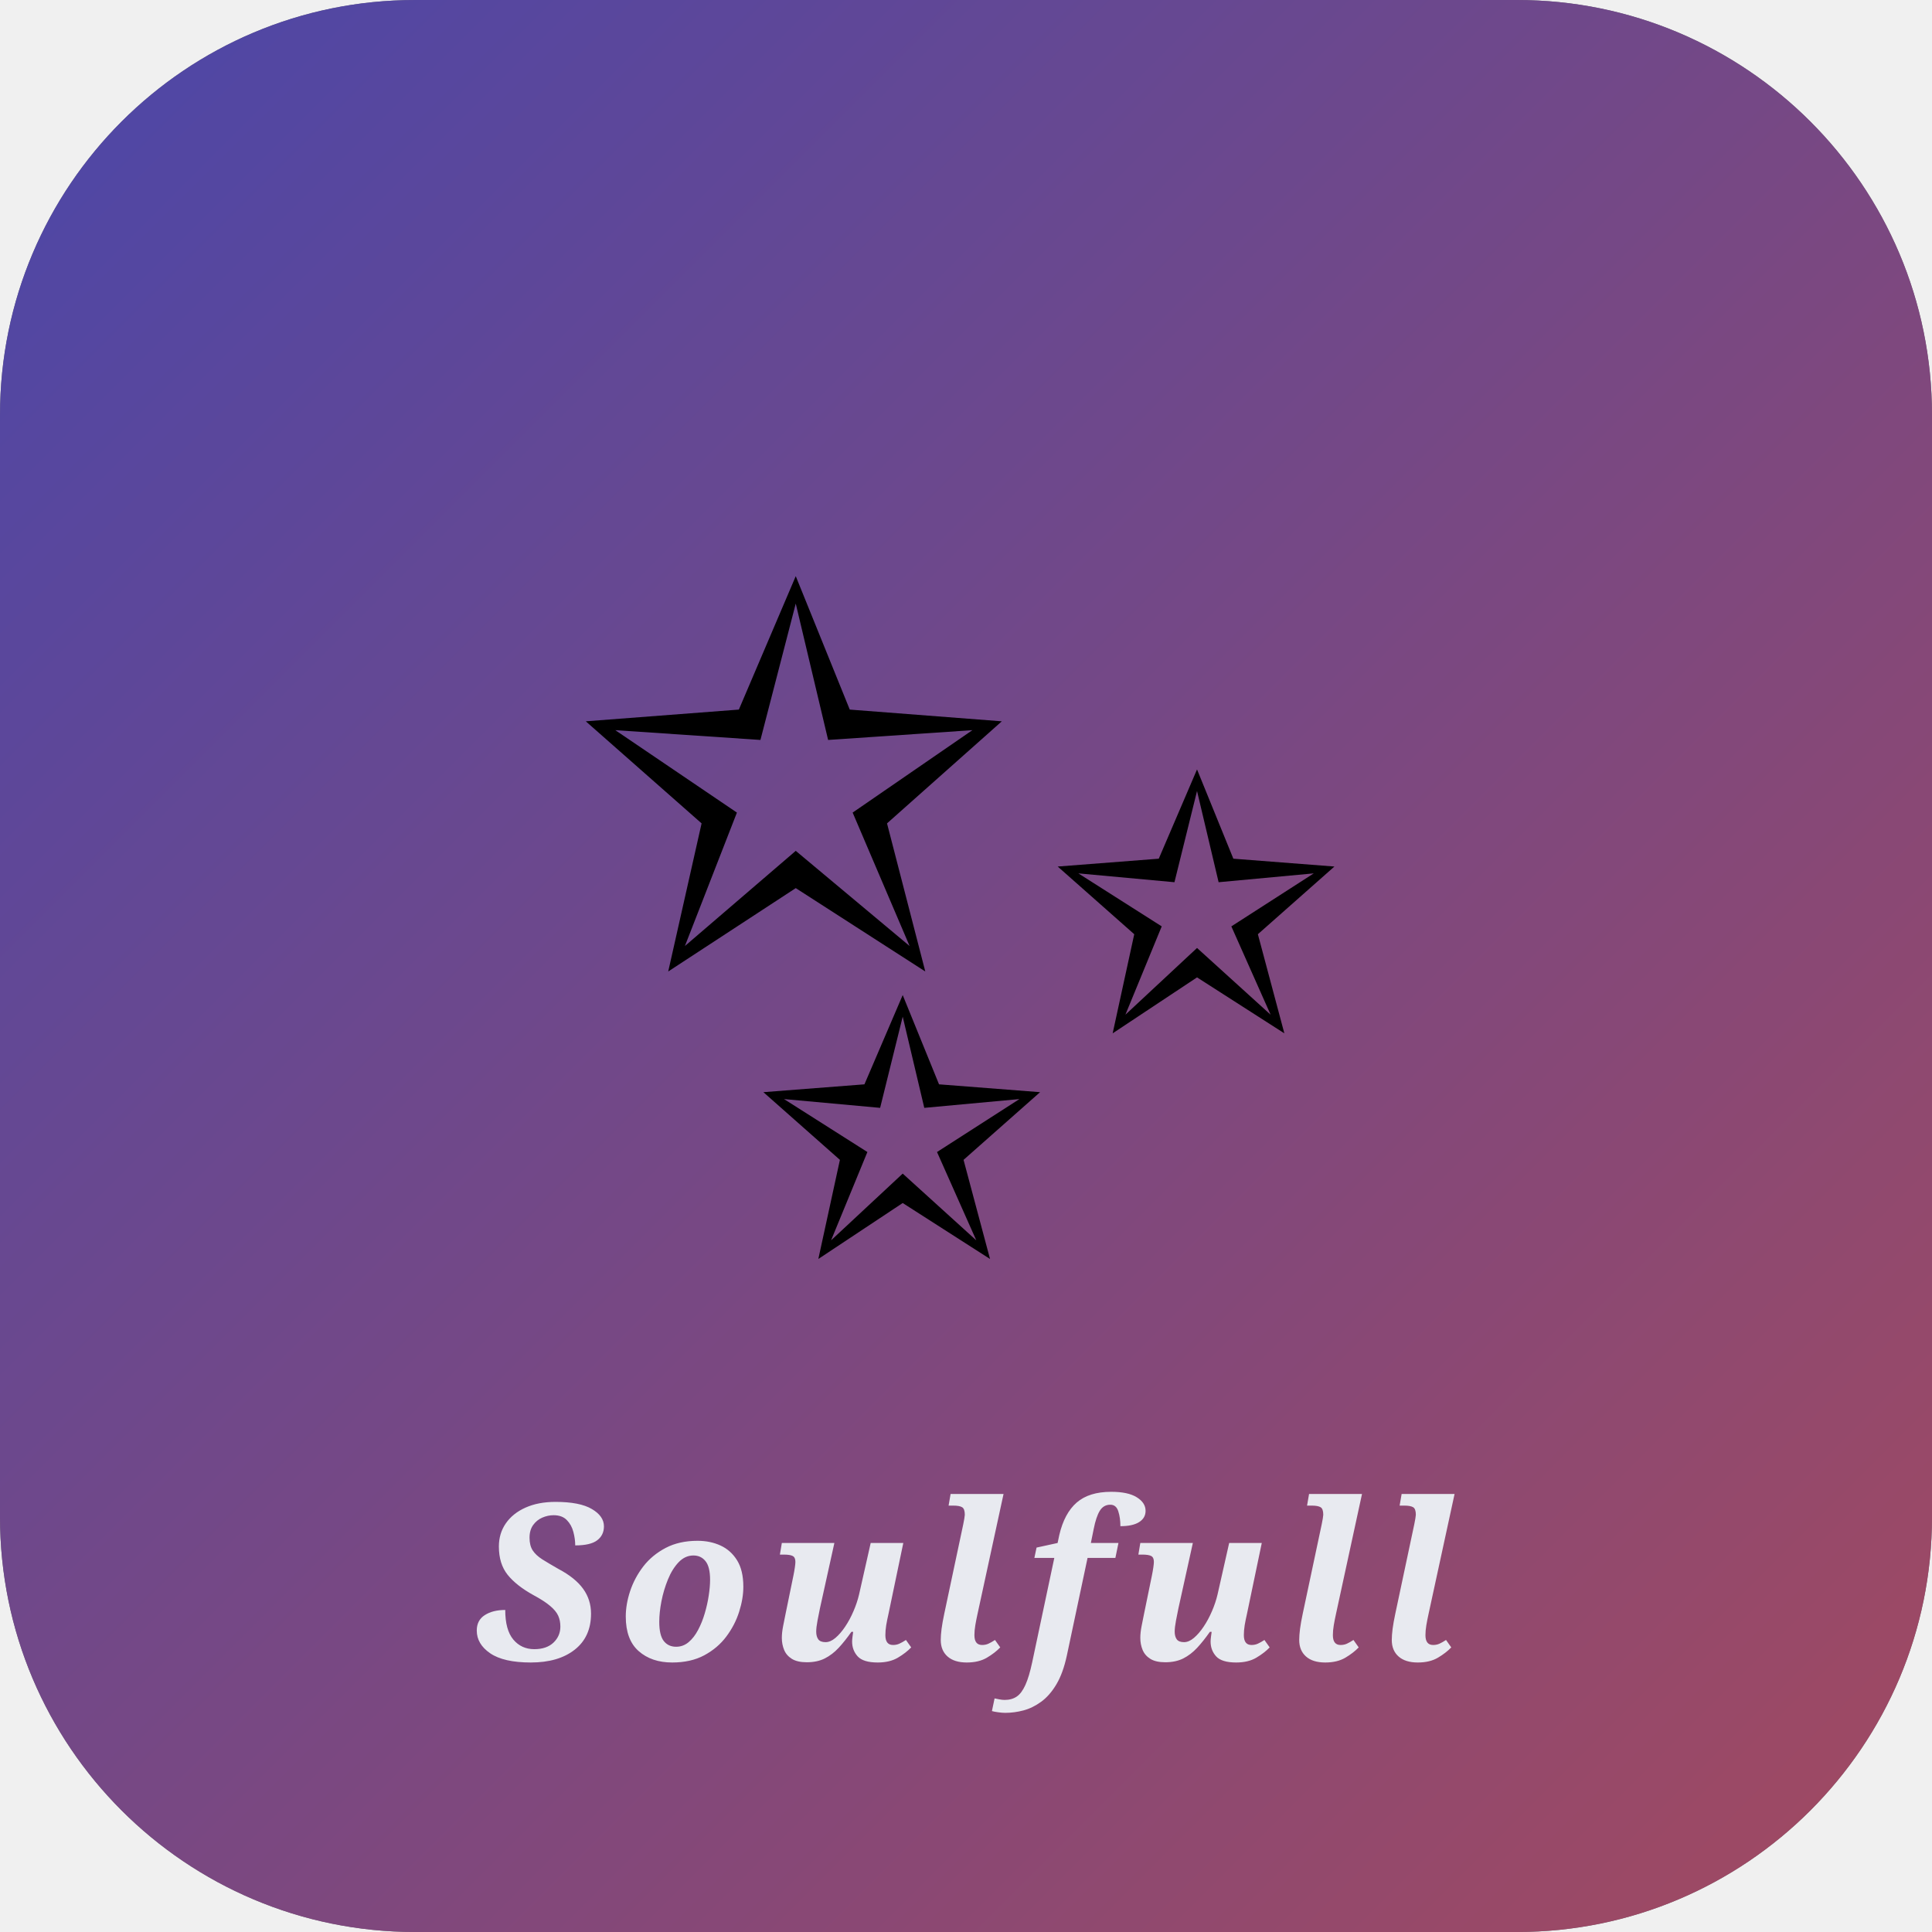
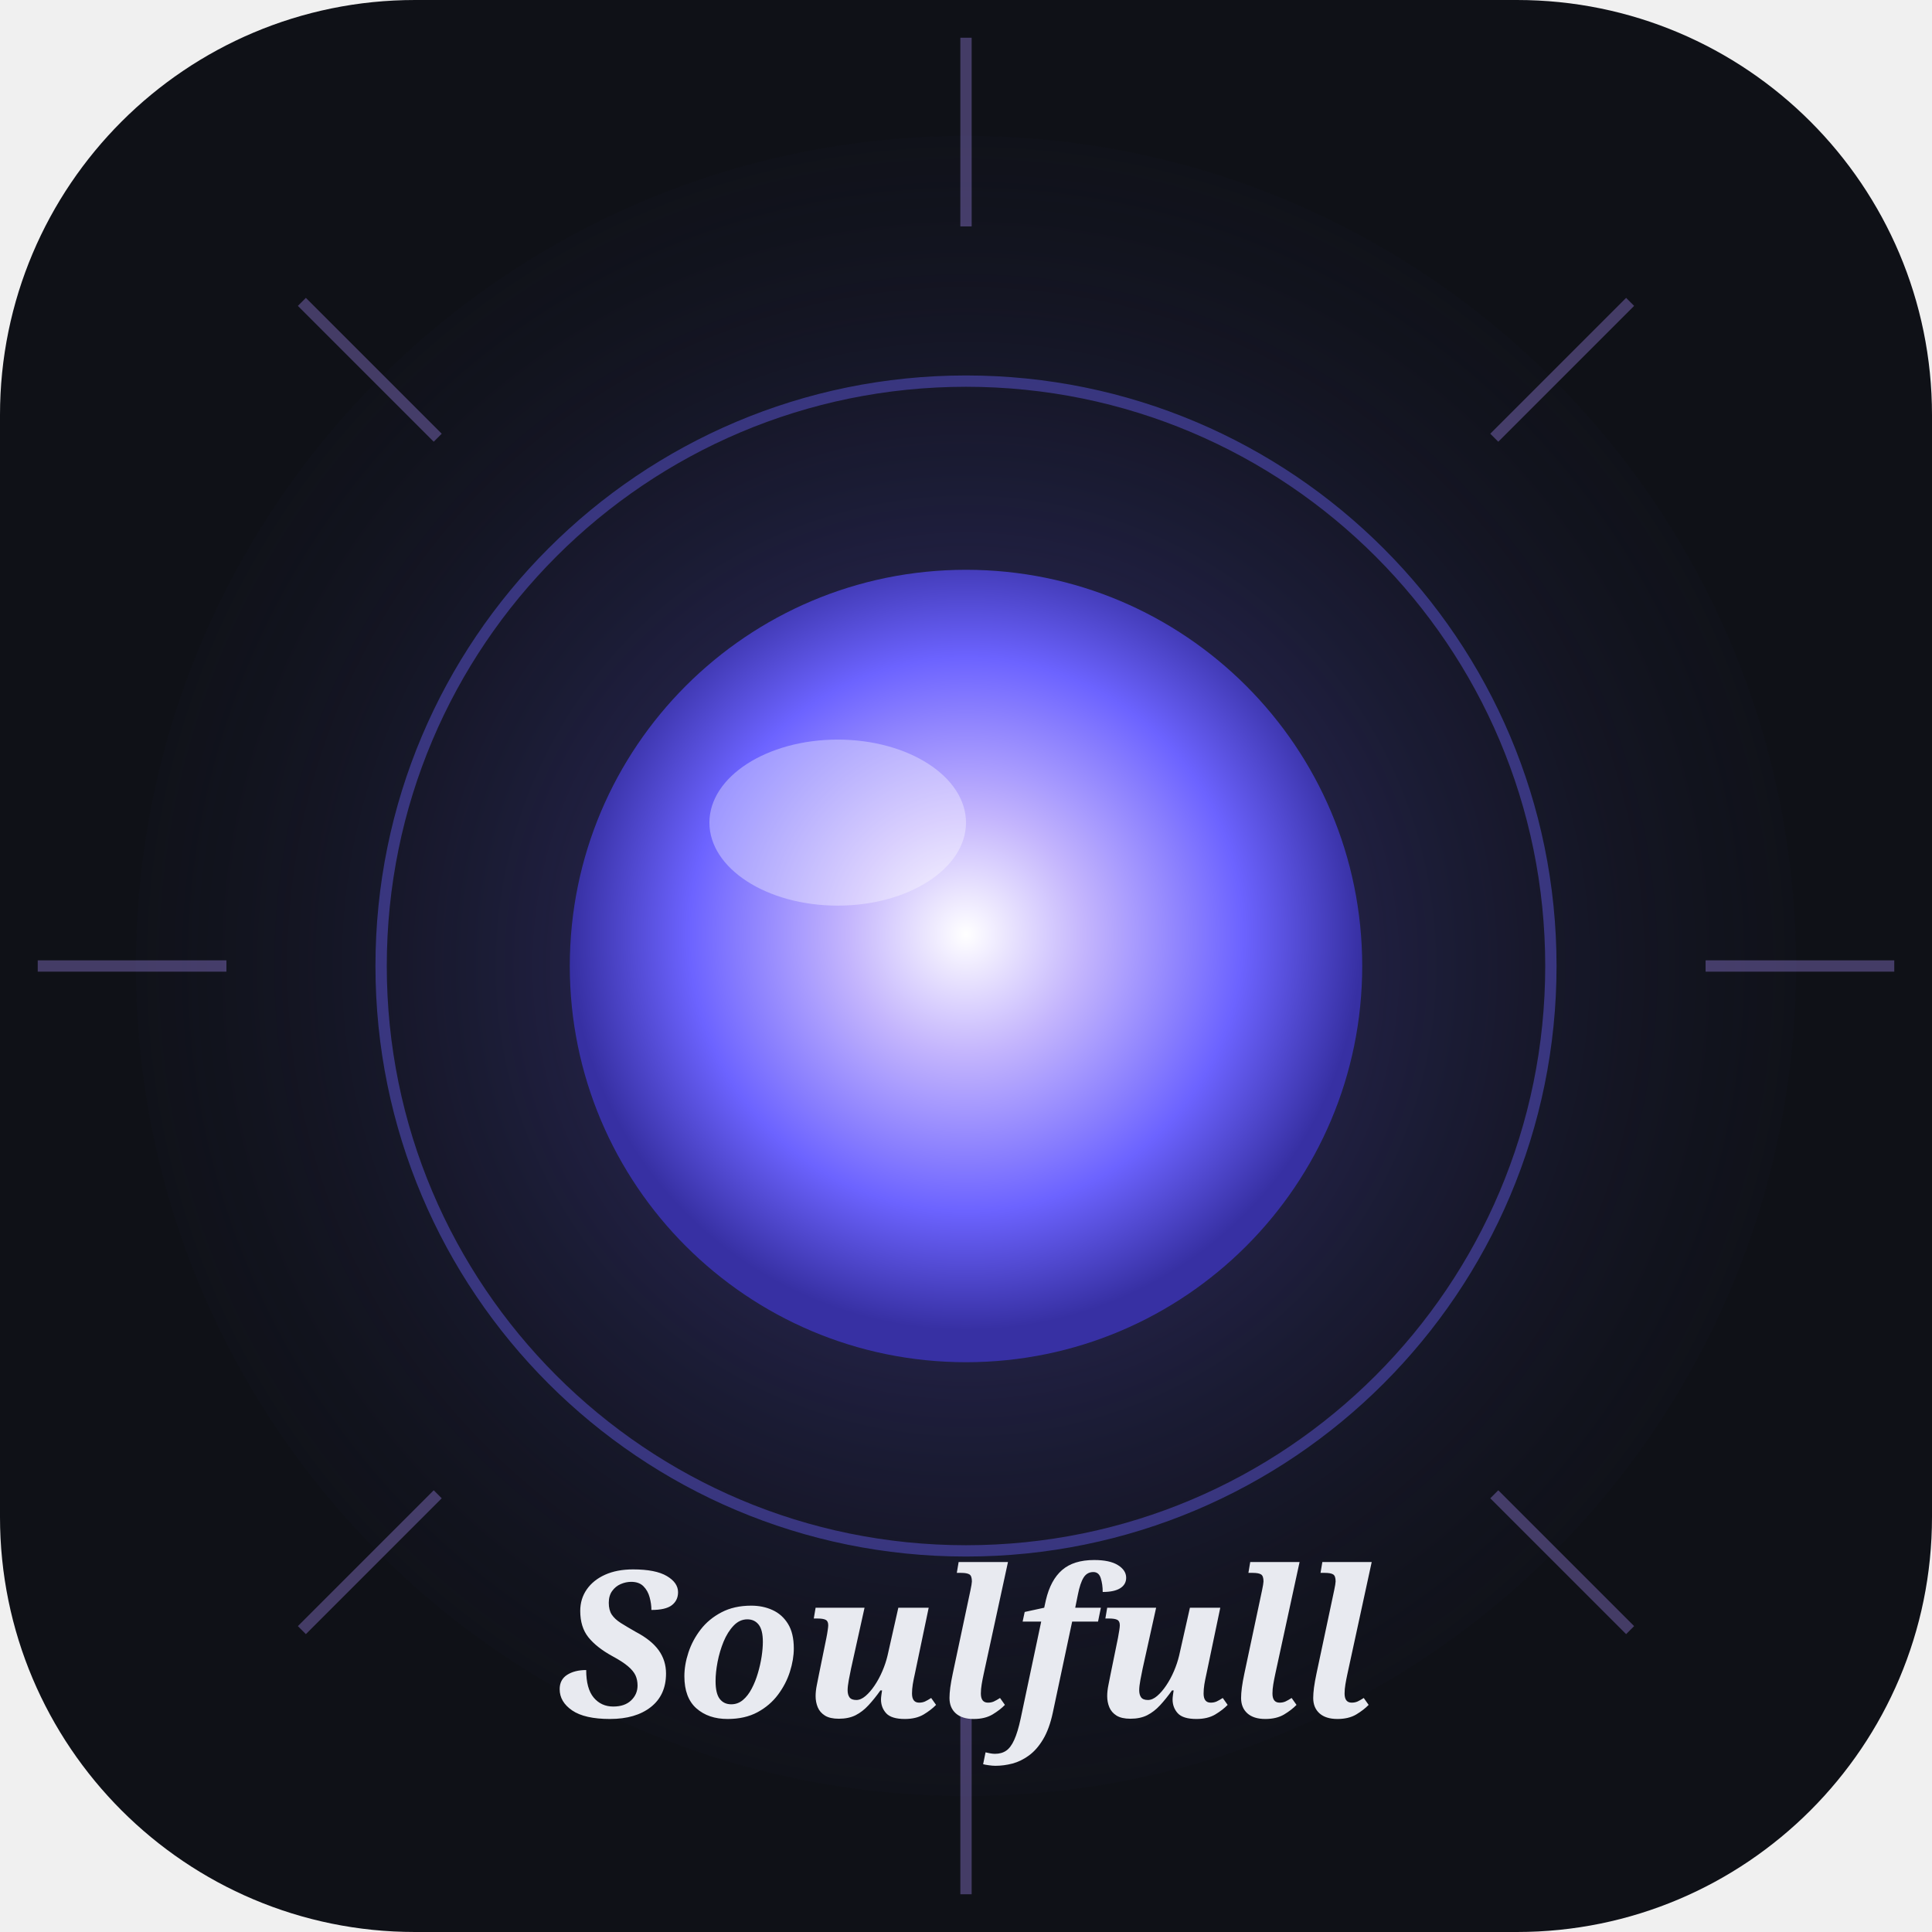
<svg xmlns="http://www.w3.org/2000/svg" viewBox="0 0 512 512">
-   <rect width="512" height="512" rx="110" fill="#1a1d27" />
-   <rect width="512" height="512" rx="110" fill="url(#grad)" opacity="0.6" />
+   <rect width="512" height="512" rx="110" fill="#0f1117" />
  <defs>
-     <linearGradient id="grad" x1="0" y1="0" x2="1" y2="1">
-       <stop offset="0%" stop-color="#6c63ff" />
-       <stop offset="100%" stop-color="#ff6584" />
-     </linearGradient>
+     <radialGradient id="il-bg" cx="50%" cy="50%" r="60%">
+       <stop offset="0%" stop-color="#6c63ff" stop-opacity=".5" />
+       <stop offset="100%" stop-color="#0f1117" stop-opacity="0" />
+     </radialGradient>
+     <radialGradient id="il-orb" cx="50%" cy="46%" r="50%">
+       <stop offset="0%" stop-color="#fff" />
+       <stop offset="30%" stop-color="#c4b5fd" />
+       <stop offset="70%" stop-color="#6c63ff" />
+       <stop offset="100%" stop-color="#3730a3" />
+     </radialGradient>
  </defs>
-   <text x="256" y="330" font-size="260" text-anchor="middle" font-family="Segoe UI Emoji,Apple Color Emoji,Noto Color Emoji,sans-serif">✨</text>
-   <text x="256" y="440" font-size="58" text-anchor="middle" font-family="Georgia,serif" fill="#e8eaf0" font-weight="700" font-style="italic" letter-spacing="4">Soulfull</text>
+   <circle cx="256" cy="256" r="220" fill="url(#il-bg)" />
+   <g stroke="#a78bfa" stroke-width="3" opacity=".35">
+     <line x1="256" y1="60" x2="256" y2="10" />
+     <line x1="256" y1="452" x2="256" y2="502" />
+     <line x1="60" y1="256" x2="10" y2="256" />
+     <line x1="452" y1="256" x2="502" y2="256" />
+     <line x1="116" y1="116" x2="80" y2="80" />
+     <line x1="396" y1="116" x2="432" y2="80" />
+     <line x1="116" y1="396" x2="80" y2="432" />
+     <line x1="396" y1="396" x2="432" y2="432" />
+   </g>
+   <circle cx="256" cy="256" r="155" fill="none" stroke="#6c63ff" stroke-width="3" opacity=".4" />
+   <circle cx="256" cy="256" r="105" fill="url(#il-orb)" />
+   <ellipse cx="222" cy="218" rx="34" ry="22" fill="#fff" opacity=".35" />
+   <text x="256" y="455" font-size="54" text-anchor="middle" font-family="Georgia,serif" fill="#e8eaf0" font-weight="700" font-style="italic">Soulfull</text>
</svg>
